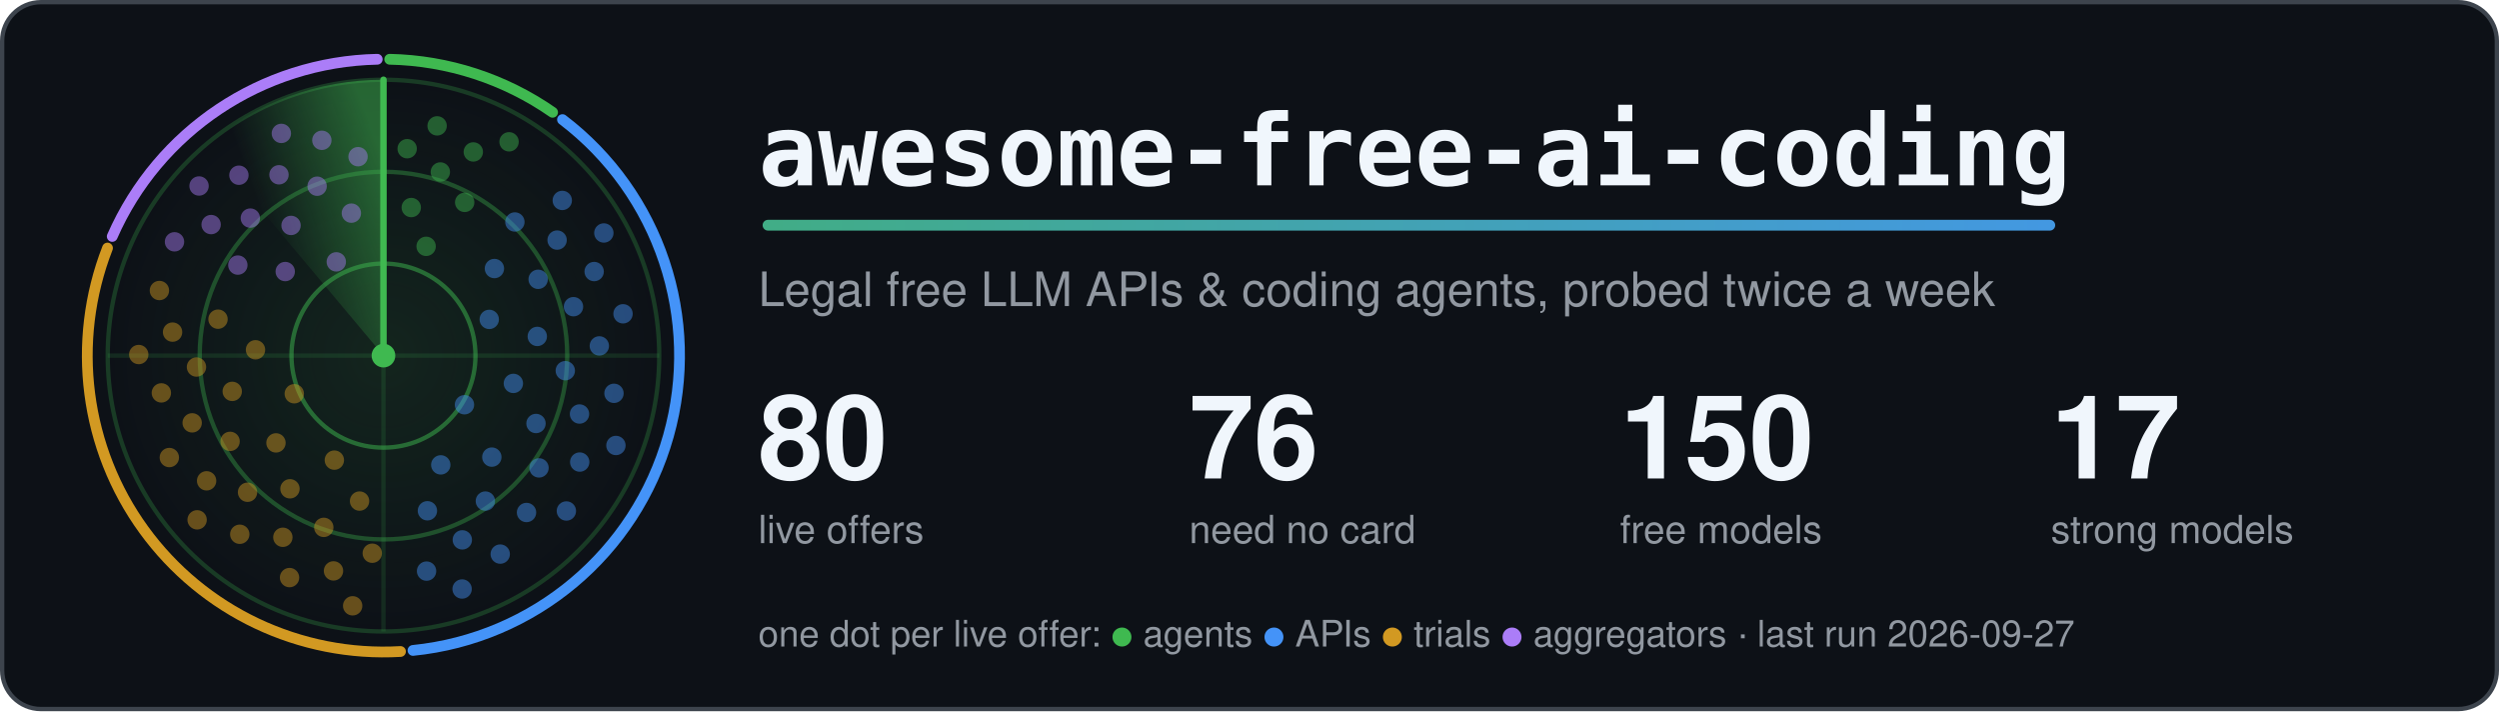
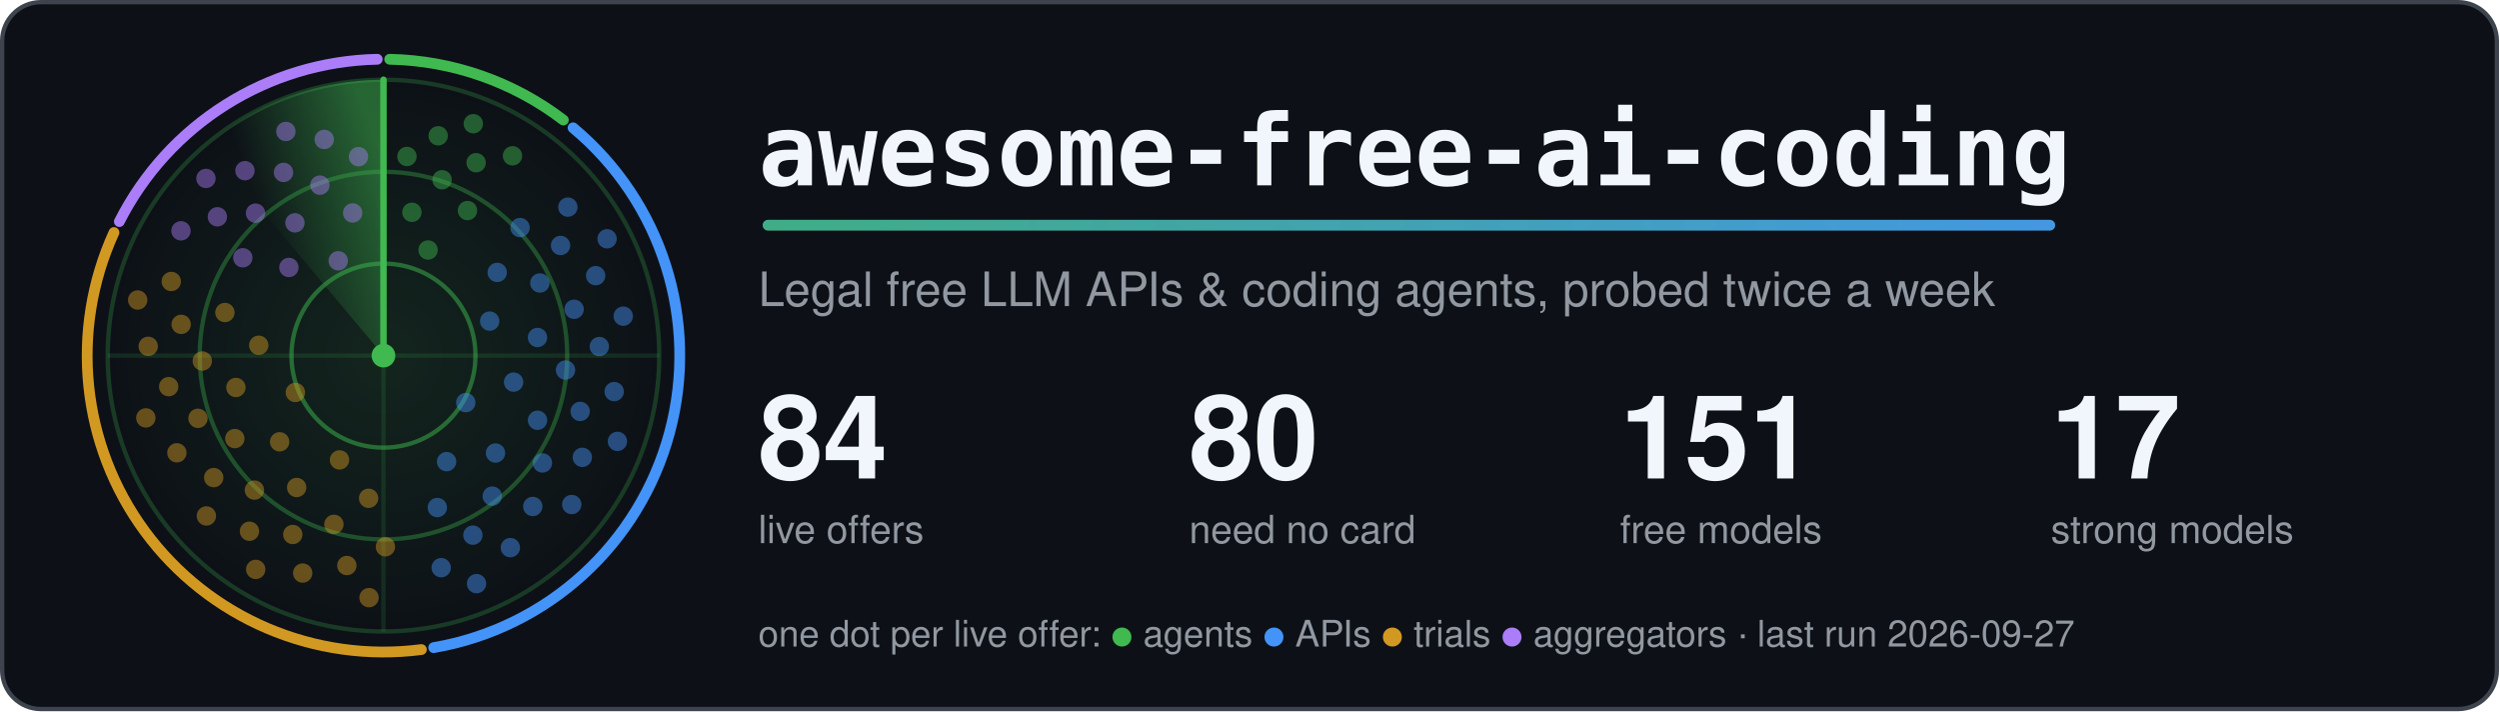
<svg xmlns="http://www.w3.org/2000/svg" width="1160" height="330" viewBox="0 0 1160 330" role="img" aria-labelledby="title">
  <style>.card{fill:#0d1117;stroke:#3d444d}.t{fill:#f0f6fc}.m{fill:#9198a1}.ring{stroke:#3fb950}.hub{fill:#3fb950}.beam{stroke:#3fb950}.s0,.s1,.g0,.g1{stop-color:#3fb950}.a0{stop-color:#3fb950}.a1{stop-color:#4493f8}.dot.agents,.key.agents{fill:#3fb950}.rim.agents{stroke:#3fb950}.dot.apis,.key.apis{fill:#4493f8}.rim.apis{stroke:#4493f8}.dot.trials,.key.trials{fill:#d29922}.rim.trials{stroke:#d29922}.dot.aggregators,.key.aggregators{fill:#ab7df8}.rim.aggregators{stroke:#ab7df8}.rim{fill:none}.s0{stop-opacity:.5}.s1,.g1{stop-opacity:0}.g0{stop-opacity:.12}.dot{opacity:.45;animation:ping 6s linear infinite}@keyframes ping{0%,4%{opacity:1}55%,100%{opacity:.45}}@media (prefers-reduced-motion: reduce) {.dot { animation: none; opacity: 1 }}</style>
  <defs>
    <linearGradient id="accent" gradientUnits="userSpaceOnUse" x1="0" y1="0" x2="1100" y2="0">
      <stop class="a0" offset="0" />
      <stop class="a1" offset="1" />
    </linearGradient>
  </defs>
  <rect class="card" x="1" y="1" width="1158" height="328" rx="18" stroke-width="2" />
  <defs>
    <radialGradient id="glow">
      <stop class="g0" offset="0" />
      <stop class="g1" offset="1" />
    </radialGradient>
  </defs>
  <circle cx="178.0" cy="165.0" r="128.0" fill="url(#glow)" />
  <circle class="ring" cx="178.0" cy="165.0" r="42.7" fill="none" stroke-width="2" stroke-opacity=".5" />
  <circle class="ring" cx="178.0" cy="165.0" r="85.3" fill="none" stroke-width="2" stroke-opacity=".35" />
  <circle class="ring" cx="178.0" cy="165.0" r="128.0" fill="none" stroke-width="2" stroke-opacity=".25" />
  <path class="ring" d="M50.0 165.0H306.0M178.0 37.0V293.0" stroke-width="2" stroke-opacity=".15" />
-   <path class="rim agents" d="M180.9 27.5A137.5 137.5 0 0 1 256.5 52.1" stroke-width="5" stroke-linecap="round" />
-   <path class="rim apis" d="M261.1 55.5A137.5 137.5 0 0 1 191.7 301.8" stroke-width="5" stroke-linecap="round" />
-   <path class="rim trials" d="M185.9 302.3A137.5 137.5 0 0 1 49.9 115.1" stroke-width="5" stroke-linecap="round" />
-   <path class="rim aggregators" d="M52.1 109.7A137.5 137.5 0 0 1 175.1 27.5" stroke-width="5" stroke-linecap="round" />
+   <path class="rim agents" d="M180.9 27.5A137.5 137.5 0 0 1 261.5 55.7" stroke-width="5" stroke-linecap="round" />
+   <path class="rim apis" d="M266.0 59.3A137.5 137.5 0 0 1 201.3 300.5" stroke-width="5" stroke-linecap="round" />
+   <path class="rim trials" d="M195.6 301.4A137.5 137.5 0 0 1 52.9 107.9" stroke-width="5" stroke-linecap="round" />
+   <path class="rim aggregators" d="M55.4 102.8A137.5 137.5 0 0 1 175.1 27.5" stroke-width="5" stroke-linecap="round" />
  <defs>
    <linearGradient id="sweep" gradientUnits="userSpaceOnUse" x1="178.0" y1="75.4" x2="120.4" y2="96.4">
      <stop class="s0" offset="0" />
      <stop class="s1" offset="1" />
    </linearGradient>
  </defs>
  <g>
    <animateTransform attributeName="transform" type="rotate" from="0 178.0 165.0" to="360 178.0 165.0" dur="6s" repeatCount="indefinite" />
    <path fill="url(#sweep)" d="M178.0 165.0L95.7 66.9A128.0 128.0 0 0 1 178.0 37.0Z" />
    <line class="beam" x1="178.0" y1="165.0" x2="178.0" y2="37.0" stroke-width="3" stroke-linecap="round" />
  </g>
-   <circle class="dot agents" cx="197.8" cy="114.3" r="4.5" style="animation-delay:0.36s" />
-   <circle class="dot agents" cx="190.9" cy="96.3" r="4.5" style="animation-delay:0.18s" />
-   <circle class="dot agents" cx="215.7" cy="93.9" r="4.5" style="animation-delay:0.47s" />
-   <circle class="dot agents" cx="204.4" cy="79.8" r="4.5" style="animation-delay:0.29s" />
-   <circle class="dot agents" cx="189.0" cy="69.0" r="4.5" style="animation-delay:0.11s" />
-   <circle class="dot agents" cx="219.7" cy="70.5" r="4.5" style="animation-delay:0.40s" />
-   <circle class="dot agents" cx="202.9" cy="58.4" r="4.5" style="animation-delay:0.22s" />
-   <circle class="dot agents" cx="236.3" cy="65.8" r="4.5" style="animation-delay:0.51s" />
-   <circle class="dot apis" cx="215.6" cy="187.8" r="4.5" style="animation-delay:2.02s" />
-   <circle class="dot apis" cx="227.1" cy="148.2" r="4.5" style="animation-delay:1.18s" />
-   <circle class="dot apis" cx="204.6" cy="215.7" r="4.5" style="animation-delay:2.54s" />
-   <circle class="dot apis" cx="238.3" cy="177.9" r="4.5" style="animation-delay:1.70s" />
-   <circle class="dot apis" cx="229.5" cy="124.6" r="4.5" style="animation-delay:0.86s" />
-   <circle class="dot apis" cx="228.3" cy="212.1" r="4.5" style="animation-delay:2.22s" />
-   <circle class="dot apis" cx="249.4" cy="156.1" r="4.5" style="animation-delay:1.38s" />
-   <circle class="dot apis" cx="198.4" cy="237.0" r="4.5" style="animation-delay:2.74s" />
-   <circle class="dot apis" cx="248.8" cy="196.5" r="4.5" style="animation-delay:1.90s" />
-   <circle class="dot apis" cx="249.8" cy="129.6" r="4.5" style="animation-delay:1.06s" />
-   <circle class="dot apis" cx="225.3" cy="232.5" r="4.5" style="animation-delay:2.42s" />
-   <circle class="dot apis" cx="262.4" cy="172.0" r="4.5" style="animation-delay:1.58s" />
-   <circle class="dot apis" cx="239.0" cy="103.0" r="4.5" style="animation-delay:0.74s" />
-   <circle class="dot apis" cx="250.2" cy="217.1" r="4.5" style="animation-delay:2.10s" />
-   <circle class="dot apis" cx="266.2" cy="142.3" r="4.5" style="animation-delay:1.26s" />
-   <circle class="dot apis" cx="214.6" cy="250.5" r="4.5" style="animation-delay:2.61s" />
-   <circle class="dot apis" cx="269.0" cy="192.1" r="4.5" style="animation-delay:1.78s" />
-   <circle class="dot apis" cx="258.6" cy="111.4" r="4.5" style="animation-delay:0.94s" />
-   <circle class="dot apis" cx="244.4" cy="237.8" r="4.5" style="animation-delay:2.29s" />
-   <circle class="dot apis" cx="278.2" cy="160.5" r="4.5" style="animation-delay:1.46s" />
-   <circle class="dot apis" cx="198.0" cy="265.0" r="4.5" style="animation-delay:2.81s" />
-   <circle class="dot apis" cx="269.1" cy="214.4" r="4.5" style="animation-delay:1.97s" />
-   <circle class="dot apis" cx="275.8" cy="126.0" r="4.5" style="animation-delay:1.14s" />
-   <circle class="dot apis" cx="232.2" cy="257.1" r="4.5" style="animation-delay:2.49s" />
-   <circle class="dot apis" cx="285.0" cy="182.5" r="4.5" style="animation-delay:1.65s" />
-   <circle class="dot apis" cx="261.0" cy="93.0" r="4.5" style="animation-delay:0.82s" />
-   <circle class="dot apis" cx="262.9" cy="237.1" r="4.5" style="animation-delay:2.17s" />
-   <circle class="dot apis" cx="289.2" cy="145.6" r="4.5" style="animation-delay:1.34s" />
-   <circle class="dot apis" cx="214.5" cy="273.3" r="4.5" style="animation-delay:2.69s" />
-   <circle class="dot apis" cx="285.9" cy="206.7" r="4.5" style="animation-delay:1.85s" />
-   <circle class="dot apis" cx="280.3" cy="108.1" r="4.5" style="animation-delay:1.02s" />
-   <circle class="dot trials" cx="136.6" cy="182.7" r="4.5" style="animation-delay:4.11s" />
-   <circle class="dot trials" cx="155.2" cy="213.5" r="4.5" style="animation-delay:3.42s" />
-   <circle class="dot trials" cx="118.6" cy="162.3" r="4.5" style="animation-delay:4.54s" />
-   <circle class="dot trials" cx="128.1" cy="205.5" r="4.5" style="animation-delay:3.85s" />
-   <circle class="dot trials" cx="166.9" cy="232.5" r="4.5" style="animation-delay:3.16s" />
-   <circle class="dot trials" cx="107.8" cy="181.6" r="4.5" style="animation-delay:4.28s" />
-   <circle class="dot trials" cx="134.6" cy="226.8" r="4.5" style="animation-delay:3.58s" />
-   <circle class="dot trials" cx="101.2" cy="148.1" r="4.5" style="animation-delay:4.71s" />
-   <circle class="dot trials" cx="106.8" cy="204.8" r="4.5" style="animation-delay:4.01s" />
-   <circle class="dot trials" cx="150.3" cy="244.7" r="4.5" style="animation-delay:3.32s" />
-   <circle class="dot trials" cx="91.2" cy="170.3" r="4.5" style="animation-delay:4.44s" />
-   <circle class="dot trials" cx="114.9" cy="228.4" r="4.5" style="animation-delay:3.75s" />
-   <circle class="dot trials" cx="172.8" cy="256.7" r="4.5" style="animation-delay:3.05s" />
-   <circle class="dot trials" cx="89.2" cy="196.2" r="4.5" style="animation-delay:4.18s" />
-   <circle class="dot trials" cx="131.3" cy="249.3" r="4.5" style="animation-delay:3.48s" />
-   <circle class="dot trials" cx="80.1" cy="154.1" r="4.5" style="animation-delay:4.61s" />
-   <circle class="dot trials" cx="95.9" cy="223.1" r="4.5" style="animation-delay:3.91s" />
-   <circle class="dot trials" cx="154.8" cy="264.9" r="4.5" style="animation-delay:3.22s" />
-   <circle class="dot trials" cx="74.9" cy="182.3" r="4.5" style="animation-delay:4.34s" />
-   <circle class="dot trials" cx="111.3" cy="247.9" r="4.5" style="animation-delay:3.65s" />
-   <circle class="dot trials" cx="74.0" cy="134.8" r="4.5" style="animation-delay:4.77s" />
-   <circle class="dot trials" cx="78.6" cy="212.3" r="4.5" style="animation-delay:4.08s" />
-   <circle class="dot trials" cx="134.4" cy="268.0" r="4.5" style="animation-delay:3.38s" />
-   <circle class="dot trials" cx="64.4" cy="164.5" r="4.5" style="animation-delay:4.50s" />
-   <circle class="dot trials" cx="91.5" cy="241.2" r="4.5" style="animation-delay:3.81s" />
-   <circle class="dot trials" cx="163.7" cy="281.1" r="4.5" style="animation-delay:3.12s" />
-   <circle class="dot aggregators" cx="156.1" cy="121.5" r="4.5" style="animation-delay:5.55s" />
-   <circle class="dot aggregators" cx="132.4" cy="126.0" r="4.5" style="animation-delay:5.18s" />
-   <circle class="dot aggregators" cx="163.1" cy="98.9" r="4.5" style="animation-delay:5.79s" />
-   <circle class="dot aggregators" cx="135.1" cy="104.6" r="4.5" style="animation-delay:5.41s" />
-   <circle class="dot aggregators" cx="110.4" cy="123.0" r="4.5" style="animation-delay:5.03s" />
-   <circle class="dot aggregators" cx="147.2" cy="86.4" r="4.5" style="animation-delay:5.64s" />
-   <circle class="dot aggregators" cx="116.2" cy="101.2" r="4.5" style="animation-delay:5.27s" />
-   <circle class="dot aggregators" cx="166.2" cy="72.7" r="4.5" style="animation-delay:5.88s" />
-   <circle class="dot aggregators" cx="129.5" cy="81.1" r="4.5" style="animation-delay:5.50s" />
-   <circle class="dot aggregators" cx="98.0" cy="104.2" r="4.5" style="animation-delay:5.12s" />
-   <circle class="dot aggregators" cx="149.4" cy="65.1" r="4.5" style="animation-delay:5.73s" />
-   <circle class="dot aggregators" cx="110.9" cy="81.3" r="4.5" style="animation-delay:5.35s" />
-   <circle class="dot aggregators" cx="81.0" cy="112.2" r="4.5" style="animation-delay:4.98s" />
-   <circle class="dot aggregators" cx="130.6" cy="61.9" r="4.5" style="animation-delay:5.59s" />
-   <circle class="dot aggregators" cx="92.4" cy="86.3" r="4.5" style="animation-delay:5.21s" />
+   <circle class="dot agents" cx="198.7" cy="116.0" r="4.5" style="animation-delay:0.38s" />
+   <circle class="dot agents" cx="191.2" cy="98.5" r="4.5" style="animation-delay:0.19s" />
+   <circle class="dot agents" cx="217.0" cy="97.7" r="4.5" style="animation-delay:0.50s" />
+   <circle class="dot agents" cx="205.2" cy="83.4" r="4.5" style="animation-delay:0.31s" />
+   <circle class="dot agents" cx="188.9" cy="72.6" r="4.5" style="animation-delay:0.11s" />
+   <circle class="dot agents" cx="221.0" cy="75.5" r="4.5" style="animation-delay:0.43s" />
+   <circle class="dot agents" cx="203.4" cy="63.0" r="4.5" style="animation-delay:0.23s" />
+   <circle class="dot agents" cx="237.9" cy="72.3" r="4.5" style="animation-delay:0.55s" />
+   <circle class="dot agents" cx="219.7" cy="57.4" r="4.5" style="animation-delay:0.35s" />
+   <circle class="dot apis" cx="216.2" cy="186.8" r="4.5" style="animation-delay:2.00s" />
+   <circle class="dot apis" cx="227.3" cy="149.0" r="4.5" style="animation-delay:1.20s" />
+   <circle class="dot apis" cx="207.3" cy="214.2" r="4.5" style="animation-delay:2.49s" />
+   <circle class="dot apis" cx="238.4" cy="177.3" r="4.5" style="animation-delay:1.69s" />
+   <circle class="dot apis" cx="230.8" cy="126.4" r="4.5" style="animation-delay:0.90s" />
+   <circle class="dot apis" cx="230.0" cy="210.2" r="4.5" style="animation-delay:2.18s" />
+   <circle class="dot apis" cx="249.5" cy="156.6" r="4.5" style="animation-delay:1.39s" />
+   <circle class="dot apis" cx="203.0" cy="235.5" r="4.5" style="animation-delay:2.67s" />
+   <circle class="dot apis" cx="249.5" cy="195.0" r="4.5" style="animation-delay:1.88s" />
+   <circle class="dot apis" cx="250.6" cy="131.3" r="4.5" style="animation-delay:1.08s" />
+   <circle class="dot apis" cx="228.5" cy="230.2" r="4.5" style="animation-delay:2.37s" />
+   <circle class="dot apis" cx="262.5" cy="171.7" r="4.5" style="animation-delay:1.58s" />
+   <circle class="dot apis" cx="241.4" cy="105.6" r="4.5" style="animation-delay:0.78s" />
+   <circle class="dot apis" cx="251.8" cy="214.8" r="4.5" style="animation-delay:2.07s" />
+   <circle class="dot apis" cx="266.5" cy="143.5" r="4.5" style="animation-delay:1.27s" />
+   <circle class="dot apis" cx="219.5" cy="248.3" r="4.5" style="animation-delay:2.56s" />
+   <circle class="dot apis" cx="269.3" cy="190.9" r="4.5" style="animation-delay:1.76s" />
+   <circle class="dot apis" cx="260.2" cy="113.9" r="4.5" style="animation-delay:0.97s" />
+   <circle class="dot apis" cx="247.3" cy="235.0" r="4.5" style="animation-delay:2.25s" />
+   <circle class="dot apis" cx="278.2" cy="160.8" r="4.5" style="animation-delay:1.46s" />
+   <circle class="dot apis" cx="204.8" cy="263.4" r="4.5" style="animation-delay:2.75s" />
+   <circle class="dot apis" cx="270.3" cy="212.2" r="4.5" style="animation-delay:1.95s" />
+   <circle class="dot apis" cx="276.5" cy="127.9" r="4.5" style="animation-delay:1.16s" />
+   <circle class="dot apis" cx="236.9" cy="254.1" r="4.5" style="animation-delay:2.44s" />
+   <circle class="dot apis" cx="285.1" cy="181.7" r="4.5" style="animation-delay:1.65s" />
+   <circle class="dot apis" cx="263.6" cy="96.1" r="4.5" style="animation-delay:0.85s" />
+   <circle class="dot apis" cx="265.4" cy="234.1" r="4.5" style="animation-delay:2.14s" />
+   <circle class="dot apis" cx="289.3" cy="146.7" r="4.5" style="animation-delay:1.34s" />
+   <circle class="dot apis" cx="221.2" cy="270.8" r="4.5" style="animation-delay:2.63s" />
+   <circle class="dot apis" cx="286.6" cy="204.8" r="4.5" style="animation-delay:1.84s" />
+   <circle class="dot apis" cx="281.8" cy="110.8" r="4.5" style="animation-delay:1.04s" />
+   <circle class="dot trials" cx="137.1" cy="182.1" r="4.5" style="animation-delay:4.12s" />
+   <circle class="dot trials" cx="157.6" cy="213.4" r="4.5" style="animation-delay:3.38s" />
+   <circle class="dot trials" cx="120.1" cy="160.2" r="4.5" style="animation-delay:4.58s" />
+   <circle class="dot trials" cx="129.8" cy="205.0" r="4.5" style="animation-delay:3.84s" />
+   <circle class="dot trials" cx="171.1" cy="231.2" r="4.5" style="animation-delay:3.10s" />
+   <circle class="dot trials" cx="109.5" cy="179.8" r="4.5" style="animation-delay:4.30s" />
+   <circle class="dot trials" cx="137.7" cy="226.2" r="4.5" style="animation-delay:3.56s" />
+   <circle class="dot trials" cx="104.4" cy="145.0" r="4.5" style="animation-delay:4.75s" />
+   <circle class="dot trials" cx="109.0" cy="203.5" r="4.5" style="animation-delay:4.01s" />
+   <circle class="dot trials" cx="155.0" cy="243.3" r="4.5" style="animation-delay:3.27s" />
+   <circle class="dot trials" cx="93.9" cy="167.5" r="4.5" style="animation-delay:4.47s" />
+   <circle class="dot trials" cx="118.1" cy="227.4" r="4.5" style="animation-delay:3.73s" />
+   <circle class="dot trials" cx="178.9" cy="253.7" r="4.5" style="animation-delay:2.99s" />
+   <circle class="dot trials" cx="91.9" cy="194.1" r="4.5" style="animation-delay:4.19s" />
+   <circle class="dot trials" cx="135.9" cy="248.0" r="4.5" style="animation-delay:3.45s" />
+   <circle class="dot trials" cx="84.1" cy="150.5" r="4.5" style="animation-delay:4.65s" />
+   <circle class="dot trials" cx="99.2" cy="221.6" r="4.5" style="animation-delay:3.91s" />
+   <circle class="dot trials" cx="161.0" cy="262.4" r="4.5" style="animation-delay:3.17s" />
+   <circle class="dot trials" cx="78.3" cy="179.4" r="4.5" style="animation-delay:4.36s" />
+   <circle class="dot trials" cx="115.8" cy="246.5" r="4.5" style="animation-delay:3.62s" />
+   <circle class="dot trials" cx="79.5" cy="130.6" r="4.5" style="animation-delay:4.82s" />
+   <circle class="dot trials" cx="82.1" cy="210.1" r="4.5" style="animation-delay:4.08s" />
+   <circle class="dot trials" cx="140.5" cy="265.9" r="4.5" style="animation-delay:3.34s" />
+   <circle class="dot trials" cx="68.8" cy="160.7" r="4.5" style="animation-delay:4.54s" />
+   <circle class="dot trials" cx="95.8" cy="239.4" r="4.5" style="animation-delay:3.80s" />
+   <circle class="dot trials" cx="171.3" cy="277.3" r="4.5" style="animation-delay:3.06s" />
+   <circle class="dot trials" cx="67.7" cy="193.9" r="4.5" style="animation-delay:4.26s" />
+   <circle class="dot trials" cx="118.7" cy="264.2" r="4.5" style="animation-delay:3.51s" />
+   <circle class="dot trials" cx="63.9" cy="139.2" r="4.5" style="animation-delay:4.71s" />
+   <circle class="dot aggregators" cx="157.0" cy="121.0" r="4.5" style="animation-delay:5.58s" />
+   <circle class="dot aggregators" cx="134.1" cy="124.1" r="4.5" style="animation-delay:5.22s" />
+   <circle class="dot aggregators" cx="163.7" cy="98.8" r="4.5" style="animation-delay:5.80s" />
+   <circle class="dot aggregators" cx="136.9" cy="103.4" r="4.5" style="animation-delay:5.44s" />
+   <circle class="dot aggregators" cx="112.7" cy="119.6" r="4.5" style="animation-delay:5.08s" />
+   <circle class="dot aggregators" cx="148.5" cy="85.9" r="4.5" style="animation-delay:5.66s" />
+   <circle class="dot aggregators" cx="118.6" cy="98.9" r="4.5" style="animation-delay:5.30s" />
+   <circle class="dot aggregators" cx="166.4" cy="72.7" r="4.5" style="animation-delay:5.88s" />
+   <circle class="dot aggregators" cx="131.6" cy="80.0" r="4.5" style="animation-delay:5.52s" />
+   <circle class="dot aggregators" cx="100.9" cy="100.6" r="4.5" style="animation-delay:5.16s" />
+   <circle class="dot aggregators" cx="150.5" cy="64.7" r="4.5" style="animation-delay:5.74s" />
+   <circle class="dot aggregators" cx="113.7" cy="79.2" r="4.5" style="animation-delay:5.39s" />
+   <circle class="dot aggregators" cx="84.0" cy="107.1" r="4.5" style="animation-delay:5.03s" />
+   <circle class="dot aggregators" cx="132.7" cy="61.0" r="4.5" style="animation-delay:5.61s" />
+   <circle class="dot aggregators" cx="95.6" cy="82.8" r="4.5" style="animation-delay:5.25s" />
  <circle class="hub" cx="178.0" cy="165.0" r="5.5" />
  <text class="t" x="352" y="86" font-family="ui-monospace, SFMono-Regular, Menlo, Consolas, monospace" font-size="46" font-weight="700">awesome-free-ai-coding</text>
  <rect x="354" y="102" width="600" height="5" rx="2.5" fill="url(#accent)" />
  <text class="m" x="352" y="142" font-family="-apple-system, BlinkMacSystemFont, 'Segoe UI', Helvetica, Arial, sans-serif" font-size="22">Legal free LLM APIs &amp; coding agents, probed twice a week</text>
-   <text class="t" x="352" y="222" font-family="-apple-system, BlinkMacSystemFont, 'Segoe UI', Helvetica, Arial, sans-serif" font-size="54" font-weight="700">80</text>
+   <text class="t" x="352" y="222" font-family="-apple-system, BlinkMacSystemFont, 'Segoe UI', Helvetica, Arial, sans-serif" font-size="54" font-weight="700">84</text>
  <text class="m" x="352" y="252" font-family="-apple-system, BlinkMacSystemFont, 'Segoe UI', Helvetica, Arial, sans-serif" font-size="18">live offers</text>
-   <text class="t" x="552" y="222" font-family="-apple-system, BlinkMacSystemFont, 'Segoe UI', Helvetica, Arial, sans-serif" font-size="54" font-weight="700">76</text>
+   <text class="t" x="552" y="222" font-family="-apple-system, BlinkMacSystemFont, 'Segoe UI', Helvetica, Arial, sans-serif" font-size="54" font-weight="700">80</text>
  <text class="m" x="552" y="252" font-family="-apple-system, BlinkMacSystemFont, 'Segoe UI', Helvetica, Arial, sans-serif" font-size="18">need no card</text>
-   <text class="t" x="752" y="222" font-family="-apple-system, BlinkMacSystemFont, 'Segoe UI', Helvetica, Arial, sans-serif" font-size="54" font-weight="700">150</text>
+   <text class="t" x="752" y="222" font-family="-apple-system, BlinkMacSystemFont, 'Segoe UI', Helvetica, Arial, sans-serif" font-size="54" font-weight="700">151</text>
  <text class="m" x="752" y="252" font-family="-apple-system, BlinkMacSystemFont, 'Segoe UI', Helvetica, Arial, sans-serif" font-size="18">free models</text>
  <text class="t" x="952" y="222" font-family="-apple-system, BlinkMacSystemFont, 'Segoe UI', Helvetica, Arial, sans-serif" font-size="54" font-weight="700">17</text>
  <text class="m" x="952" y="252" font-family="-apple-system, BlinkMacSystemFont, 'Segoe UI', Helvetica, Arial, sans-serif" font-size="18">strong models</text>
  <text class="m" x="352" y="300" font-family="-apple-system, BlinkMacSystemFont, 'Segoe UI', Helvetica, Arial, sans-serif" font-size="17">one dot per live offer: <tspan class="key agents">●</tspan> agents <tspan class="key apis">●</tspan> APIs <tspan class="key trials">●</tspan> trials <tspan class="key aggregators">●</tspan> aggregators · last run 2026-09-27</text>
</svg>
